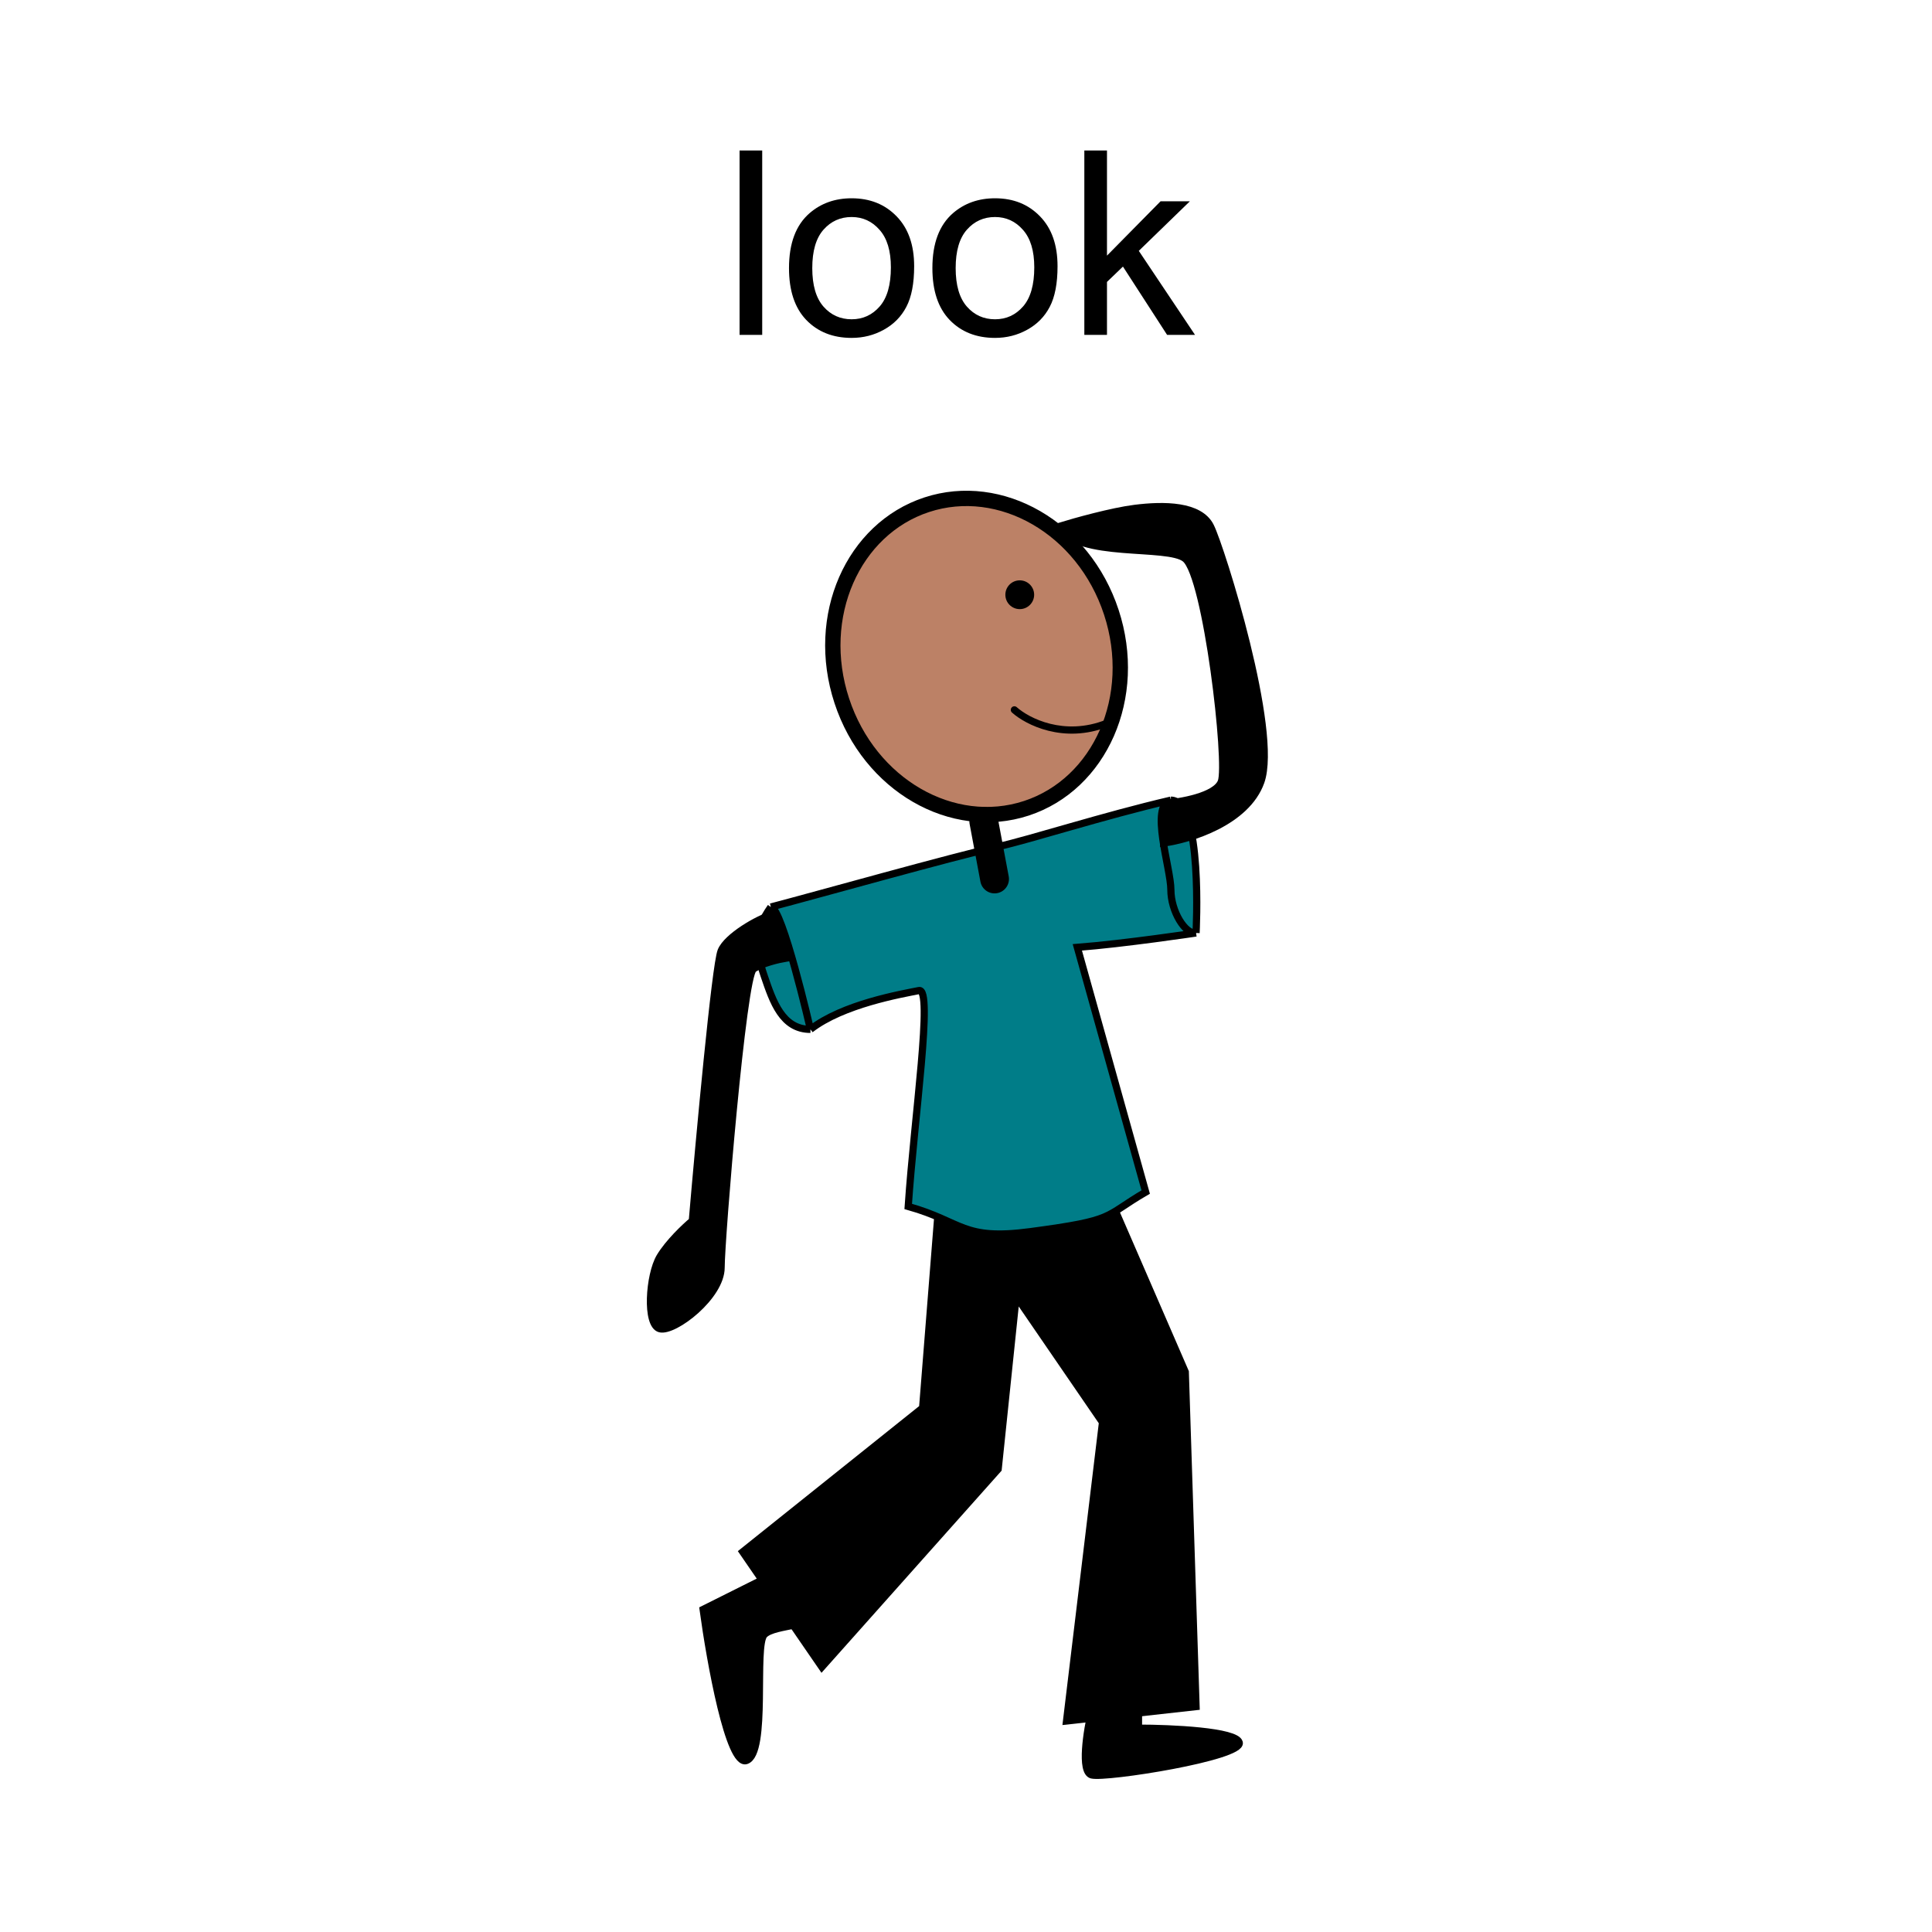
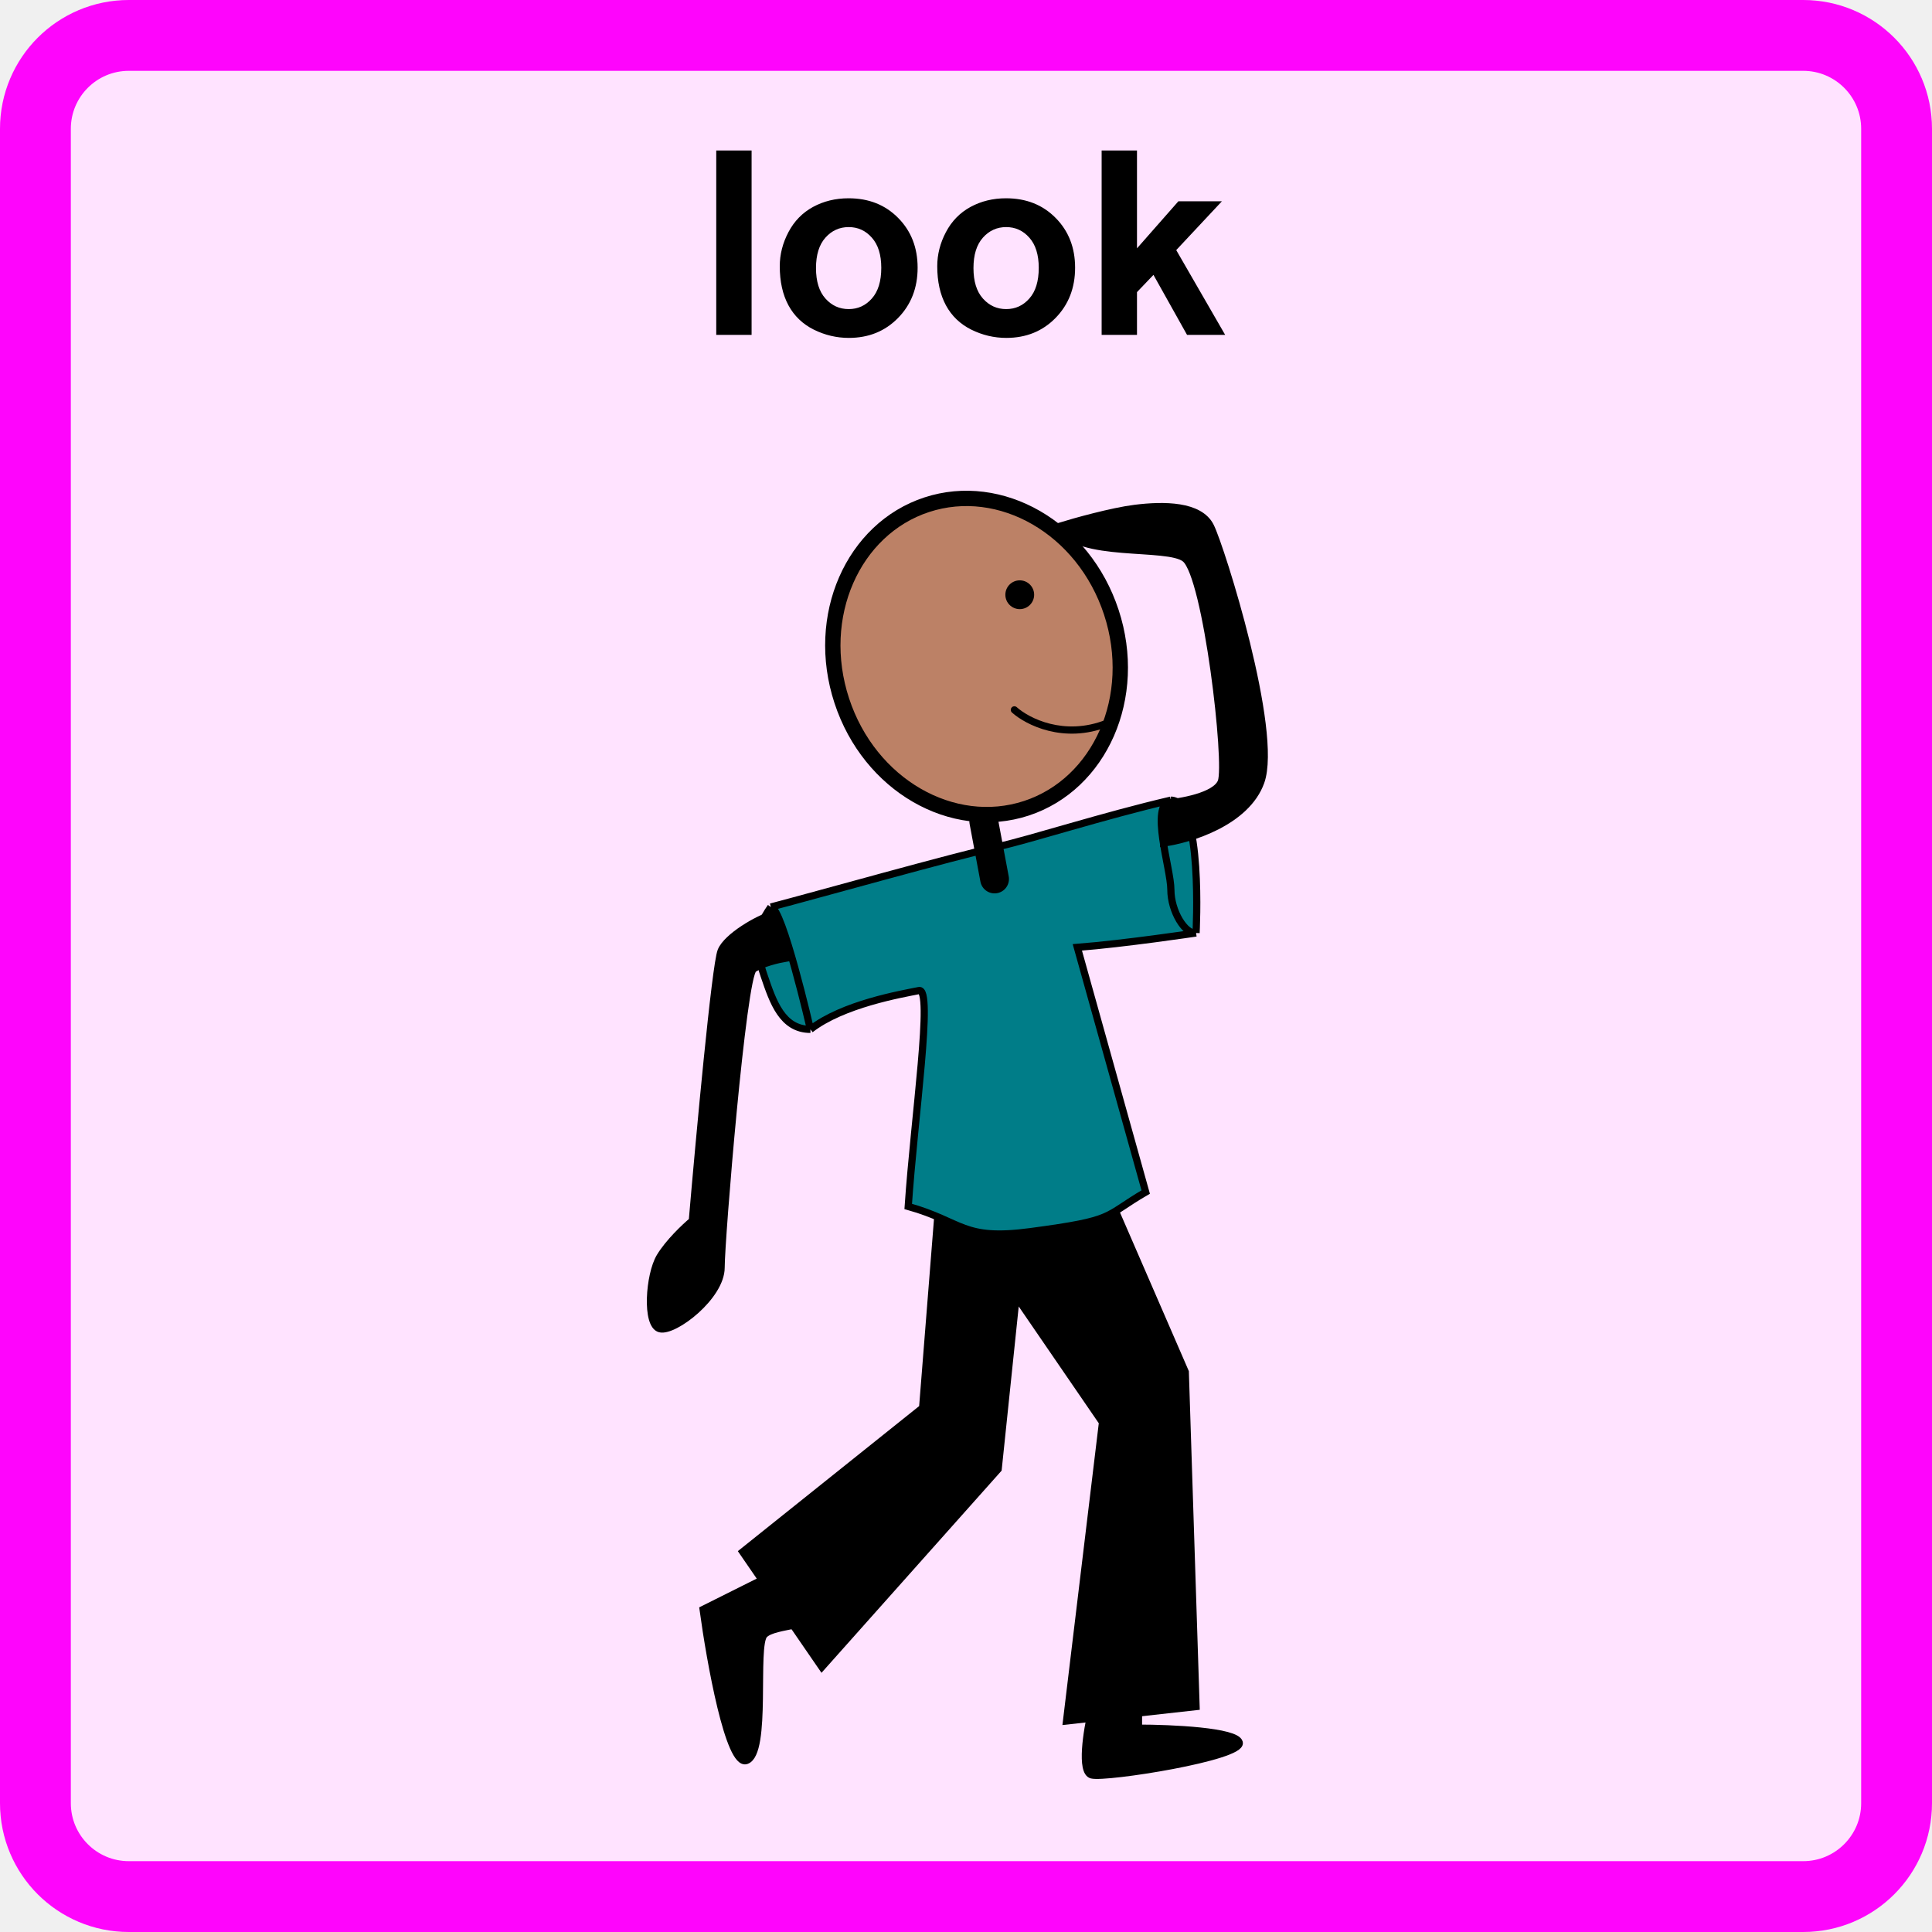
<svg xmlns="http://www.w3.org/2000/svg" width="300" height="300" viewBox="0 0 300 300" fill="none">
-   <rect width="300" height="300" fill="white" />
-   <path d="M114.84 52V23.367H118.355V52H114.84ZM122.516 41.629C122.516 37.788 123.583 34.943 125.719 33.094C127.503 31.557 129.677 30.789 132.242 30.789C135.094 30.789 137.424 31.727 139.234 33.602C141.044 35.464 141.949 38.042 141.949 41.336C141.949 44.005 141.546 46.108 140.738 47.645C139.944 49.168 138.779 50.353 137.242 51.199C135.719 52.046 134.052 52.469 132.242 52.469C129.339 52.469 126.988 51.538 125.191 49.676C123.408 47.814 122.516 45.132 122.516 41.629ZM126.129 41.629C126.129 44.285 126.708 46.277 127.867 47.605C129.026 48.921 130.484 49.578 132.242 49.578C133.987 49.578 135.439 48.914 136.598 47.586C137.757 46.258 138.336 44.233 138.336 41.512C138.336 38.947 137.75 37.007 136.578 35.691C135.419 34.363 133.974 33.699 132.242 33.699C130.484 33.699 129.026 34.357 127.867 35.672C126.708 36.987 126.129 38.973 126.129 41.629ZM144.781 41.629C144.781 37.788 145.849 34.943 147.984 33.094C149.768 31.557 151.943 30.789 154.508 30.789C157.359 30.789 159.69 31.727 161.5 33.602C163.31 35.464 164.215 38.042 164.215 41.336C164.215 44.005 163.811 46.108 163.004 47.645C162.21 49.168 161.044 50.353 159.508 51.199C157.984 52.046 156.318 52.469 154.508 52.469C151.604 52.469 149.254 51.538 147.457 49.676C145.673 47.814 144.781 45.132 144.781 41.629ZM148.395 41.629C148.395 44.285 148.974 46.277 150.133 47.605C151.292 48.921 152.75 49.578 154.508 49.578C156.253 49.578 157.704 48.914 158.863 47.586C160.022 46.258 160.602 44.233 160.602 41.512C160.602 38.947 160.016 37.007 158.844 35.691C157.685 34.363 156.24 33.699 154.508 33.699C152.75 33.699 151.292 34.357 150.133 35.672C148.974 36.987 148.395 38.973 148.395 41.629ZM168.375 52V23.367H171.891V39.695L180.211 31.258H184.762L176.832 38.953L185.562 52H181.227L174.371 41.395L171.891 43.777V52H168.375Z" fill="black" />
+   <rect x="5.5" y="5.5" width="289" height="289" rx="14.5" fill="#FFE3FF" />
+   <rect x="5.5" y="5.5" width="289" height="289" rx="14.5" stroke="#FE05FC" stroke-width="11" />
+   <path d="M111.219 52V23.367H116.707V52H111.219ZM121.082 41.336C121.082 39.513 121.531 37.749 122.43 36.043C123.328 34.337 124.598 33.035 126.238 32.137C127.892 31.238 129.734 30.789 131.766 30.789C134.904 30.789 137.475 31.811 139.48 33.855C141.486 35.887 142.488 38.458 142.488 41.57C142.488 44.708 141.473 47.312 139.441 49.383C137.423 51.44 134.878 52.469 131.805 52.469C129.904 52.469 128.087 52.039 126.355 51.18C124.637 50.32 123.328 49.064 122.43 47.41C121.531 45.743 121.082 43.719 121.082 41.336ZM126.707 41.629C126.707 43.686 127.195 45.262 128.172 46.355C129.148 47.449 130.353 47.996 131.785 47.996C133.217 47.996 134.415 47.449 135.379 46.355C136.355 45.262 136.844 43.673 136.844 41.59C136.844 39.559 136.355 37.996 135.379 36.902C134.415 35.809 133.217 35.262 131.785 35.262C130.353 35.262 129.148 35.809 128.172 36.902C127.195 37.996 126.707 39.572 126.707 41.629ZM145.535 41.336C145.535 39.513 145.984 37.749 146.883 36.043C147.781 34.337 149.051 33.035 150.691 32.137C152.345 31.238 154.188 30.789 156.219 30.789C159.357 30.789 161.928 31.811 163.934 33.855C165.939 35.887 166.941 38.458 166.941 41.57C166.941 44.708 165.926 47.312 163.895 49.383C161.876 51.44 159.331 52.469 156.258 52.469C154.357 52.469 152.54 52.039 150.809 51.18C149.09 50.32 147.781 49.064 146.883 47.41C145.984 45.743 145.535 43.719 145.535 41.336ZM151.16 41.629C151.16 43.686 151.648 45.262 152.625 46.355C153.602 47.449 154.806 47.996 156.238 47.996C157.671 47.996 158.868 47.449 159.832 46.355C160.809 45.262 161.297 43.673 161.297 41.59C161.297 39.559 160.809 37.996 159.832 36.902C158.868 35.809 157.671 35.262 156.238 35.262C154.806 35.262 153.602 35.809 152.625 36.902C151.648 37.996 151.16 39.572 151.16 41.629ZM171.062 52V23.367H176.551V38.562L182.977 31.258H189.734L182.645 38.836L190.242 52H184.324L179.109 42.684L176.551 45.359V52H171.062Z" fill="black" />
  <path d="M109.179 249.912L122.588 243.207C124.451 244.511 128.064 247.677 127.617 249.912C127.058 252.705 120.353 252.147 118.677 253.823C117.001 255.499 119.236 272.261 115.883 273.379C113.202 274.273 110.296 258.107 109.179 249.912Z" fill="black" stroke="black" stroke-width="1.117" />
  <path d="M169.521 275.613C167.733 275.166 168.776 268.722 169.521 265.556C169.967 263.321 174.55 260.528 176.785 259.41V268.35C181.814 268.35 191.983 268.797 192.43 270.585C192.989 272.82 171.756 276.172 169.521 275.613Z" fill="black" stroke="black" stroke-width="1.117" />
  <path d="M146.055 183.423C153.691 183.236 169.41 182.976 171.198 183.423L184.049 213.035L185.725 264.998L165.611 267.232L171.198 220.858L157.789 201.302L154.995 228.121L127.617 258.851L115.325 240.972L143.262 218.623L146.055 183.423Z" fill="black" stroke="black" stroke-width="1.117" />
  <path d="M154.995 131.461C160.023 130.344 171.384 126.669 181.813 124.248C186.842 124.248 185.725 144.871 185.725 144.871C185.725 144.871 174.551 146.547 167.288 147.106L177.903 185.1C171.198 189.011 173.433 189.458 160.023 191.246C149.408 192.661 149.594 189.756 141.027 187.335C141.958 173.553 144.938 153.363 142.703 153.81C139.909 154.369 130.873 155.928 125.844 159.839C121.49 159.839 120.033 155.559 118.694 151.627L118.677 151.575C117.185 147.194 117.039 144.63 119.698 140.842C126.725 139.002 147.904 133.037 154.995 131.461Z" fill="#007D88" />
  <path d="M181.813 124.248C171.384 126.669 160.023 130.344 154.995 131.461C147.904 133.037 126.725 139.002 119.698 140.842M181.813 124.248C186.842 124.248 185.725 144.871 185.725 144.871M181.813 124.248C178.461 125.056 181.813 134.814 181.813 138.166C181.813 141.519 184.049 145.115 185.725 144.871M119.698 140.842C121.471 140.842 125.844 159.839 125.844 159.839M119.698 140.842C117.039 144.63 117.185 147.194 118.677 151.575C120.02 155.522 121.471 159.839 125.844 159.839M125.844 159.839C130.873 155.928 139.909 154.369 142.703 153.81C144.938 153.363 141.958 173.553 141.027 187.335C149.594 189.756 149.408 192.661 160.023 191.246C173.433 189.458 171.198 189.011 177.903 185.1L167.288 147.106C174.551 146.547 185.725 144.871 185.725 144.871" stroke="black" stroke-width="1.117" />
  <path d="M172.566 95.069C176.881 108.208 170.82 121.75 159.379 125.508C147.938 129.265 135.028 121.953 130.713 108.814C126.398 95.675 132.459 82.132 143.9 78.375C155.341 74.618 168.251 81.93 172.566 95.069Z" fill="#BC8166" stroke="black" stroke-width="2.381" />
-   <path d="M189.636 121.404C188.742 123.638 183.304 124.57 180.696 124.756V130.902C184.794 130.343 193.547 127.662 195.782 121.404C198.576 113.581 189.636 85.086 187.96 81.734C186.284 78.381 180.696 78.381 176.226 78.94C172.651 79.387 166.914 80.989 164.493 81.734C167.287 86.762 181.367 84.527 184.049 86.762C187.401 89.556 190.754 118.61 189.636 121.404Z" fill="black" stroke="black" stroke-width="1.117" />
+   <path d="M189.636 121.404C188.742 123.638 183.304 124.57 180.696 124.756V130.902C184.794 130.343 193.547 127.662 195.782 121.404C198.576 113.581 189.636 85.086 187.96 81.734C186.284 78.381 180.696 78.381 176.227 78.94C172.651 79.387 166.914 80.989 164.493 81.734C167.287 86.762 181.367 84.527 184.049 86.762C187.401 89.556 190.754 118.61 189.636 121.404Z" fill="black" stroke="black" stroke-width="1.117" />
  <circle cx="2.235" cy="2.235" r="2.235" transform="matrix(-1 0 0 1 160.582 90.1152)" fill="black" />
  <path d="M111.973 147.663C112.867 145.429 117.746 142.635 119.795 142.076L122.03 148.781C120.912 148.967 118.342 149.563 117.001 150.457C115.325 151.575 111.973 192.362 111.973 196.832C111.973 201.302 104.709 206.889 102.474 206.33C100.239 205.772 100.798 197.949 102.474 195.156C103.815 192.921 106.385 190.5 107.503 189.568C108.62 176.531 111.079 149.898 111.973 147.663Z" fill="black" stroke="black" stroke-width="1.117" stroke-linecap="round" />
  <path d="M157.885 109.813C157.655 109.607 157.302 109.626 157.096 109.855C156.89 110.085 156.909 110.438 157.139 110.644L157.885 109.813ZM157.139 110.644C159.249 112.539 165.142 115.567 172.095 112.823L171.685 111.784C165.228 114.331 159.772 111.506 157.885 109.813L157.139 110.644Z" fill="black" />
  <path d="M152.76 127.549L154.436 136.489" stroke="black" stroke-width="4.47" stroke-linecap="round" />
</svg>
